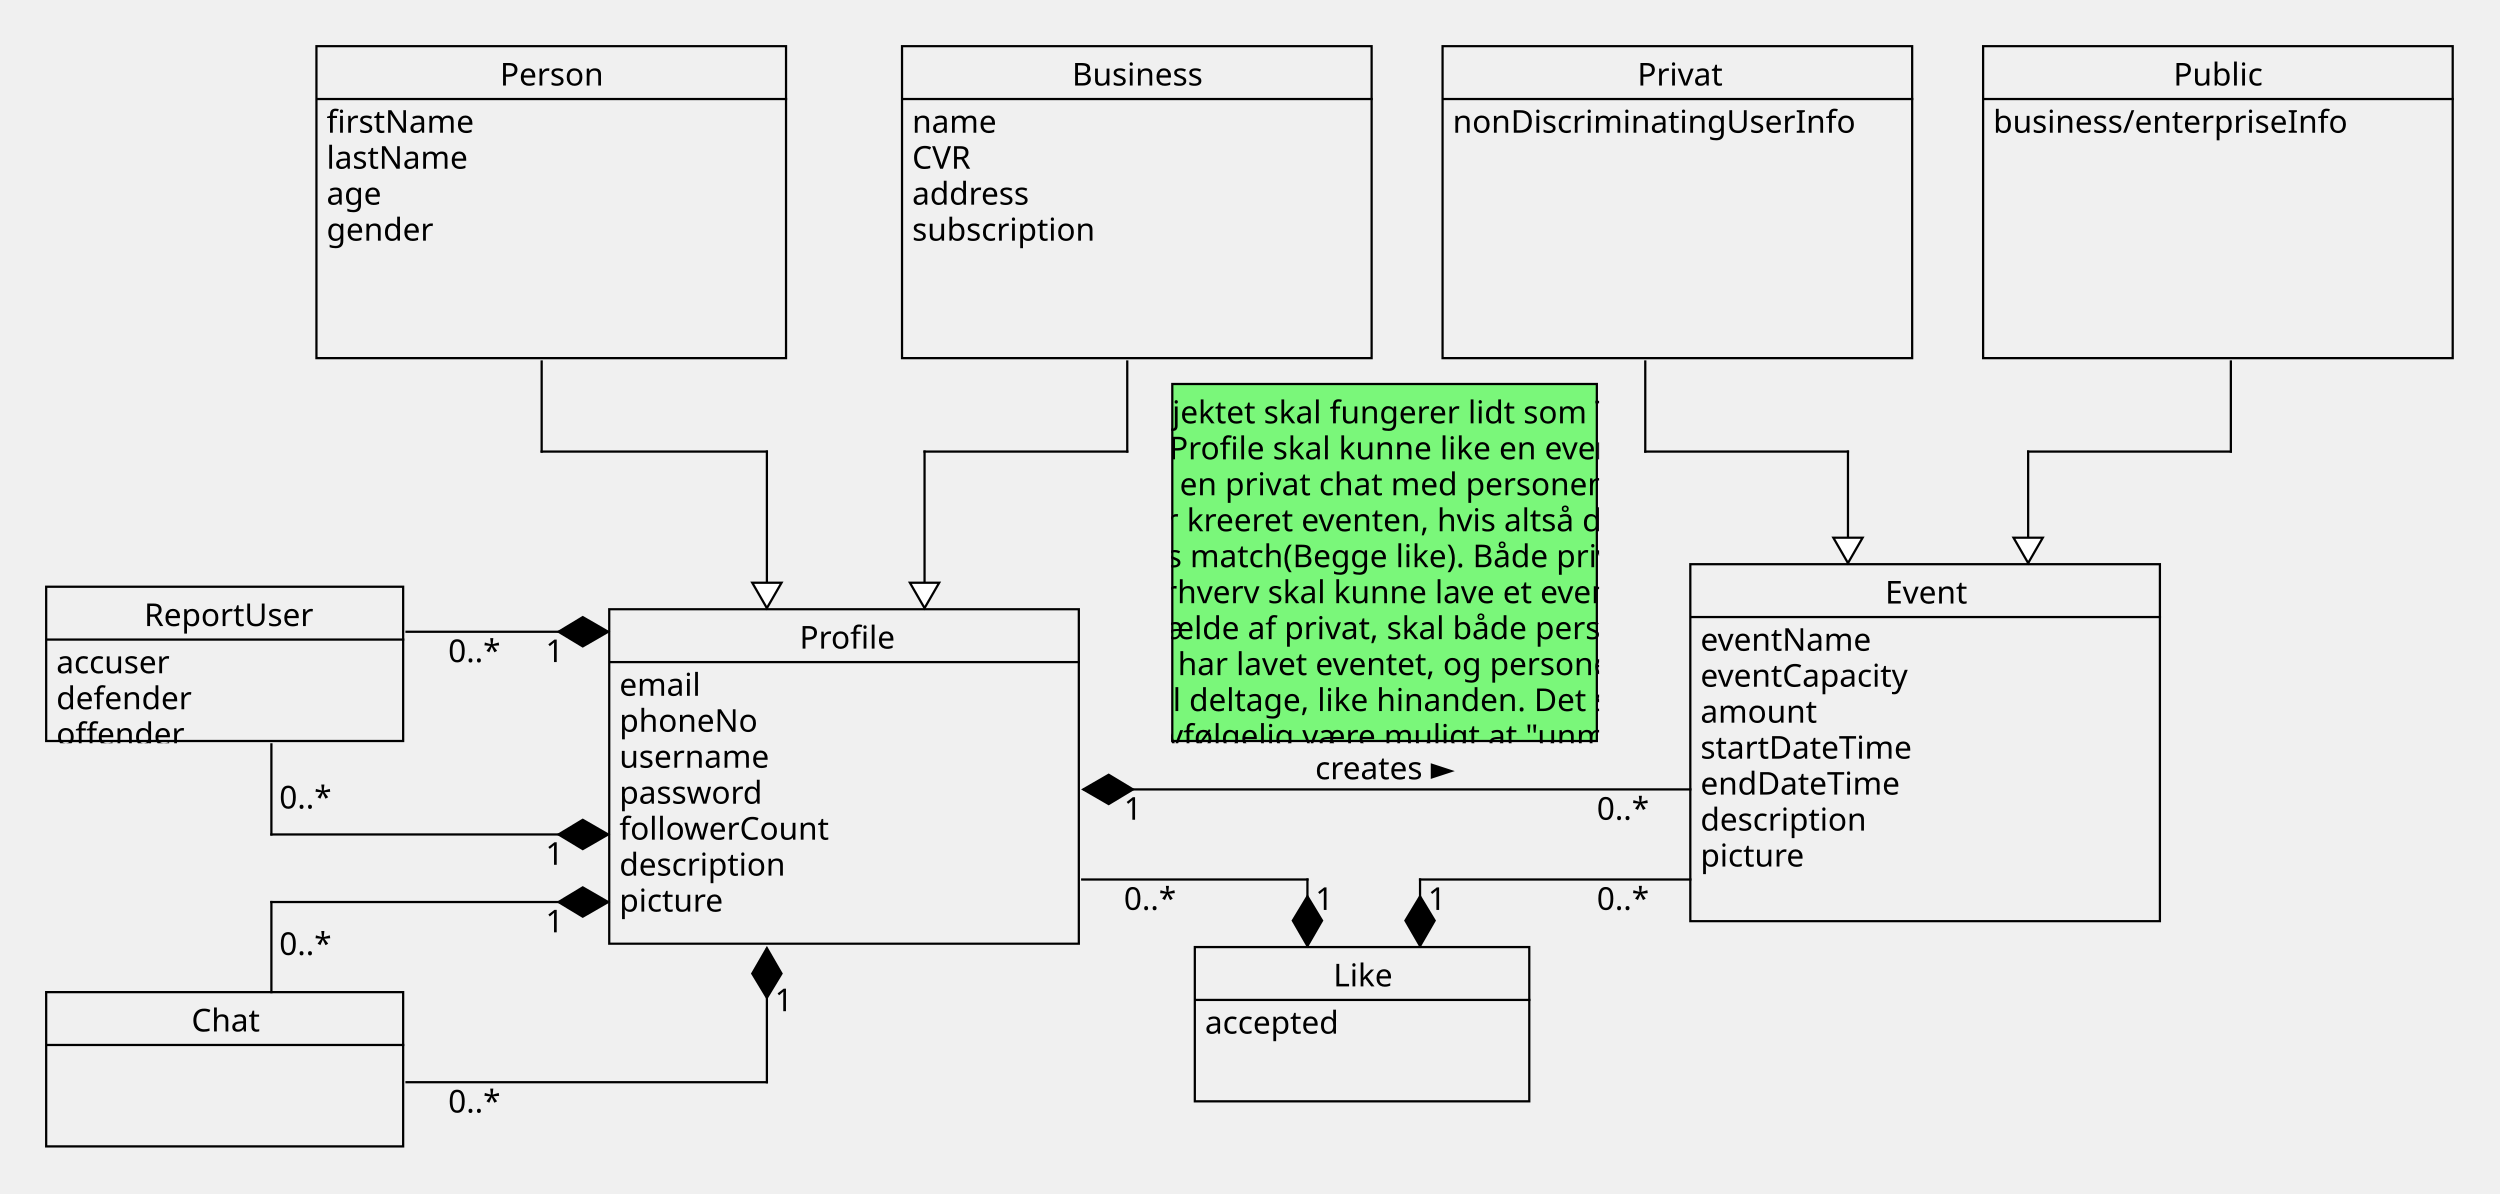
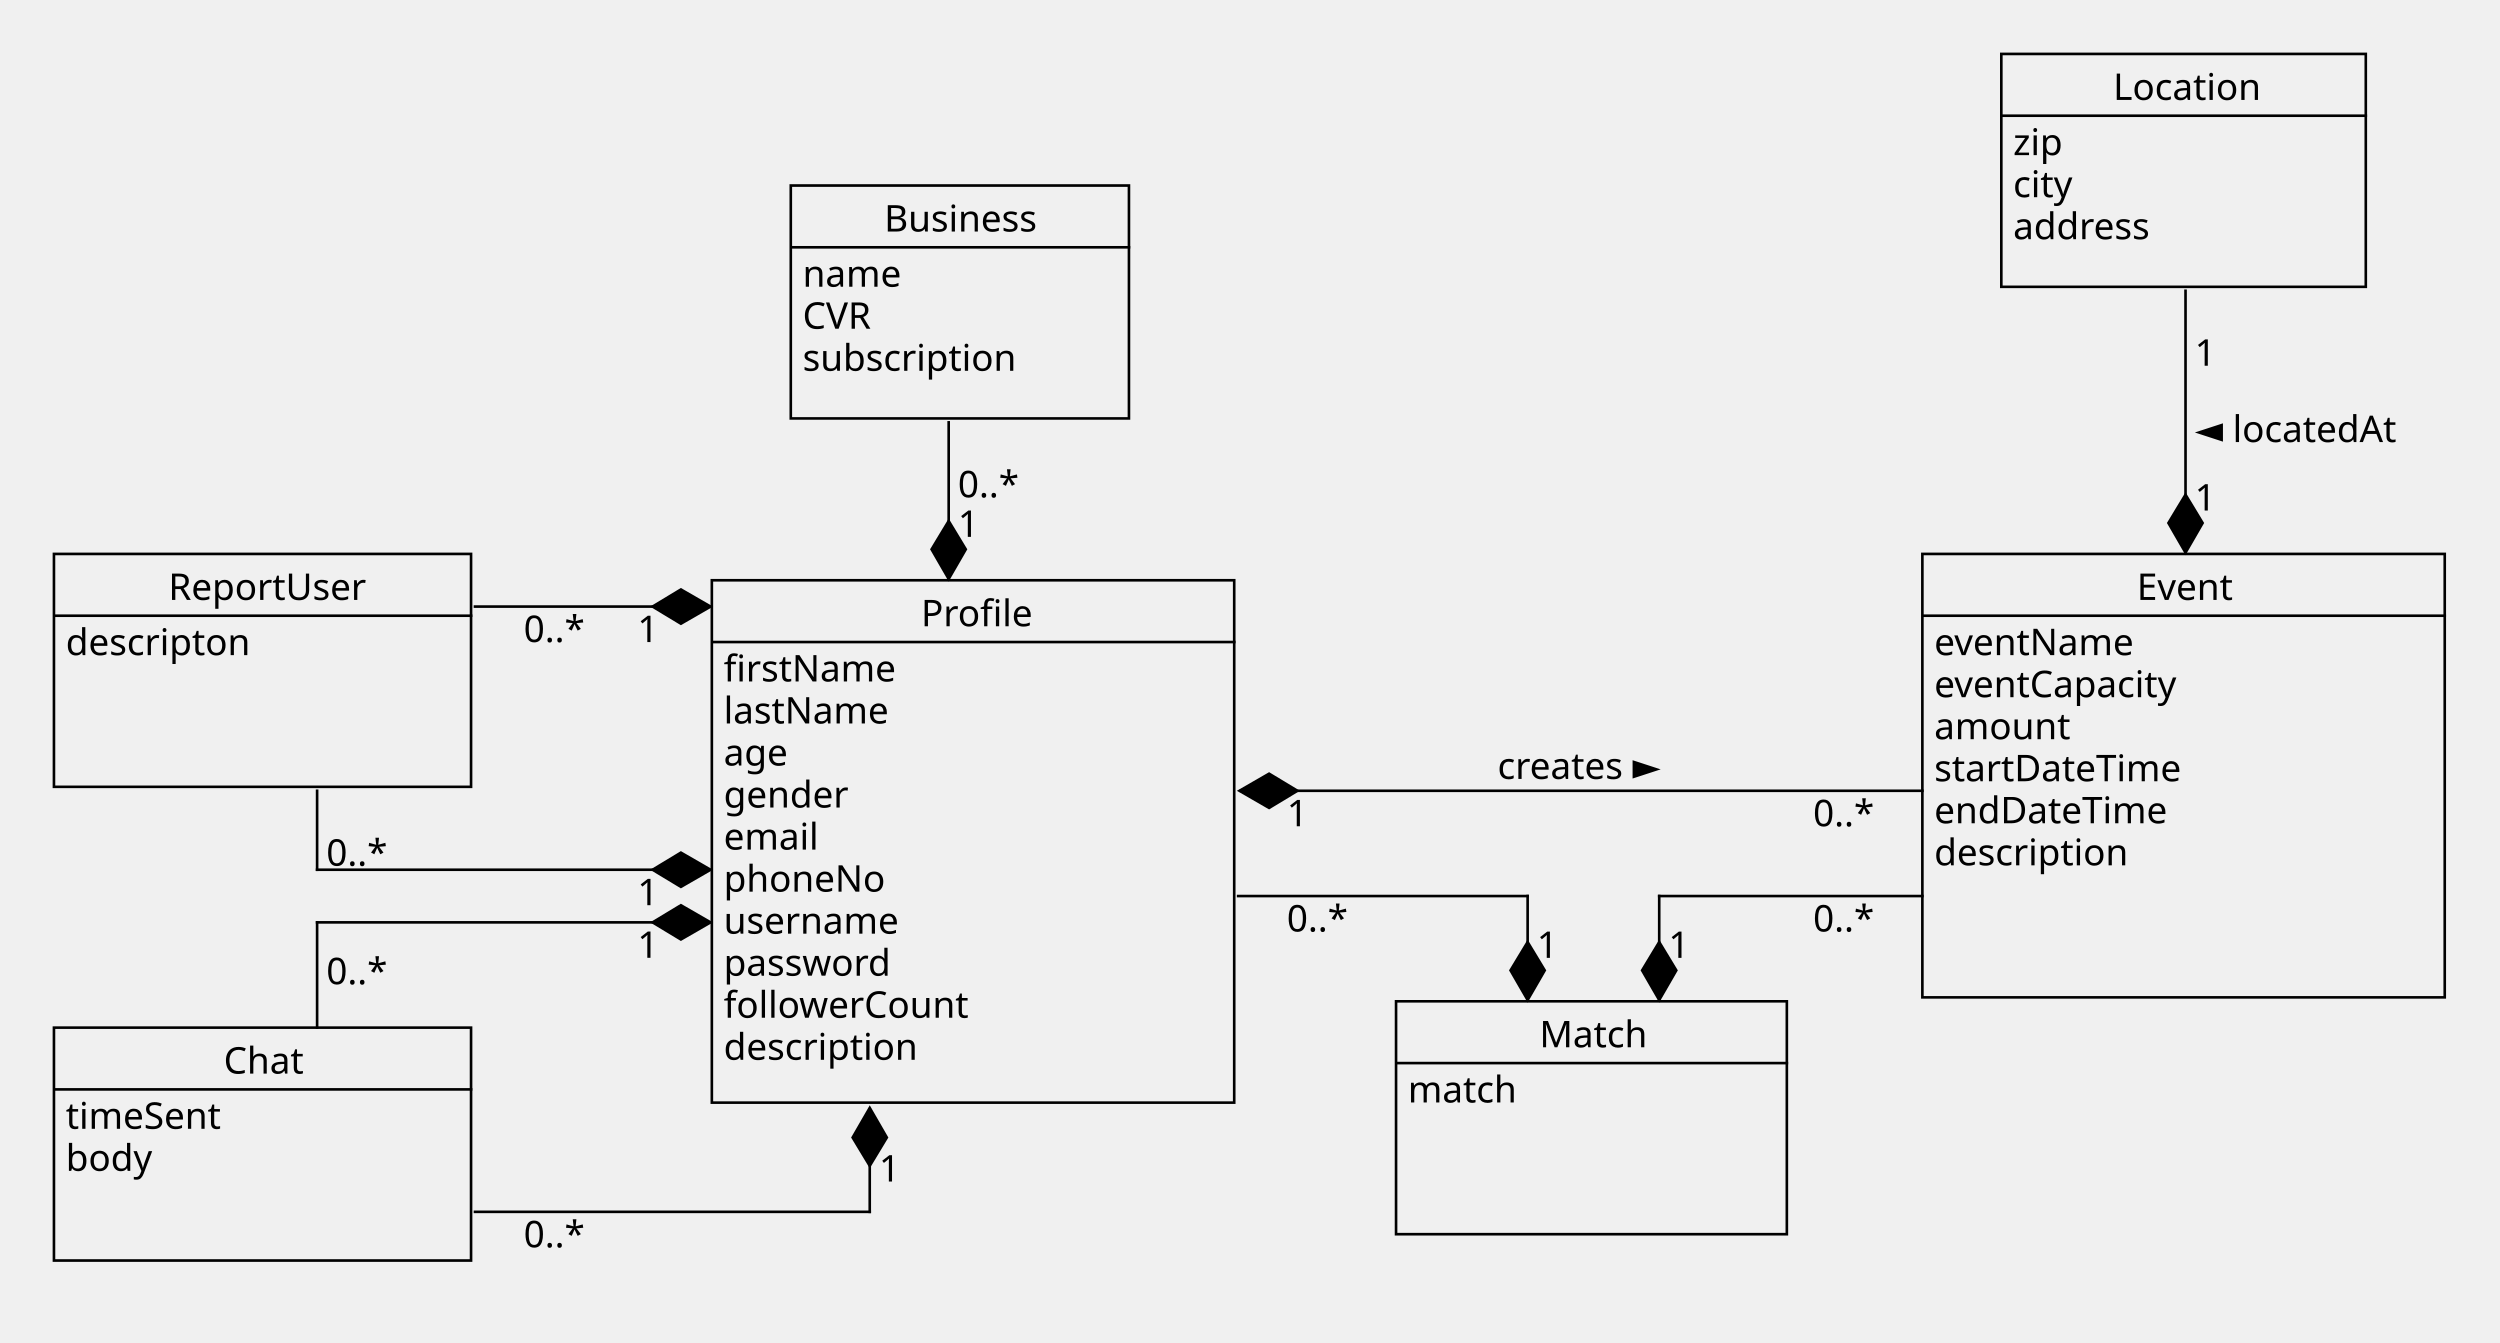
- <svg xmlns="http://www.w3.org/2000/svg" fill-opacity="1" color-rendering="auto" color-interpolation="auto" text-rendering="auto" stroke="black" stroke-linecap="square" width="1110" stroke-miterlimit="10" shape-rendering="auto" stroke-opacity="1" fill="black" stroke-dasharray="none" font-weight="normal" stroke-width="1" viewBox="260 240 1110 530" height="530" font-family="'Dialog'" font-style="normal" stroke-linejoin="miter" font-size="12px" stroke-dashoffset="0" image-rendering="auto">
+ <svg xmlns="http://www.w3.org/2000/svg" fill-opacity="1" color-rendering="auto" color-interpolation="auto" text-rendering="auto" stroke="black" stroke-linecap="square" width="950" stroke-miterlimit="10" shape-rendering="auto" stroke-opacity="1" fill="black" stroke-dasharray="none" font-weight="normal" stroke-width="1" viewBox="0 0 950 510" height="510" font-family="'Dialog'" font-style="normal" stroke-linejoin="miter" font-size="12px" stroke-dashoffset="0" image-rendering="auto">
  <defs id="genericDefs" />
  <g>
    <defs id="defs1">
      <clipPath clipPathUnits="userSpaceOnUse" id="clipPath1">
        <path d="M0 0 L2147483647 0 L2147483647 2147483647 L0 2147483647 L0 0 Z" />
      </clipPath>
      <clipPath clipPathUnits="userSpaceOnUse" id="clipPath2">
-         <path d="M0 0 L0 70 L160 70 L160 0 Z" />
+         <path d="M0 0 L0 90 L140 90 L140 0 Z" />
      </clipPath>
      <clipPath clipPathUnits="userSpaceOnUse" id="clipPath3">
-         <path d="M0 0 L0 70 L150 70 L150 0 Z" />
+         <path d="M0 0 L0 90 L160 90 L160 0 Z" />
      </clipPath>
      <clipPath clipPathUnits="userSpaceOnUse" id="clipPath4">
-         <path d="M0 0 L0 140 L210 140 L210 0 Z" />
+         <path d="M0 0 L0 90 L150 90 L150 0 Z" />
      </clipPath>
      <clipPath clipPathUnits="userSpaceOnUse" id="clipPath5">
-         <path d="M0 0 L0 150 L210 150 L210 0 Z" />
+         <path d="M0 0 L0 200 L200 200 L200 0 Z" />
      </clipPath>
      <clipPath clipPathUnits="userSpaceOnUse" id="clipPath6">
-         <path d="M0 0 L0 160 L210 160 L210 0 Z" />
+         <path d="M0 0 L0 170 L200 170 L200 0 Z" />
      </clipPath>
      <clipPath clipPathUnits="userSpaceOnUse" id="clipPath7">
+         <path d="M0 0 L0 90 L130 90 L130 0 Z" />
+       </clipPath>
+       <clipPath clipPathUnits="userSpaceOnUse" id="clipPath8">
+         <path d="M0 0 L0 90 L50 90 L50 0 Z" />
+       </clipPath>
+       <clipPath clipPathUnits="userSpaceOnUse" id="clipPath9">
+         <path d="M0 0 L0 130 L100 130 L100 0 Z" />
+       </clipPath>
+       <clipPath clipPathUnits="userSpaceOnUse" id="clipPath10">
        <path d="M0 0 L0 70 L180 70 L180 0 Z" />
      </clipPath>
-       <clipPath clipPathUnits="userSpaceOnUse" id="clipPath8">
-         <path d="M0 0 L0 100 L200 100 L200 0 Z" />
-       </clipPath>
-       <clipPath clipPathUnits="userSpaceOnUse" id="clipPath9">
-         <path d="M0 0 L0 80 L180 80 L180 0 Z" />
-       </clipPath>
-       <clipPath clipPathUnits="userSpaceOnUse" id="clipPath10">
-         <path d="M0 0 L0 70 L140 70 L140 0 Z" />
-       </clipPath>
      <clipPath clipPathUnits="userSpaceOnUse" id="clipPath11">
+         <path d="M0 0 L0 80 L190 80 L190 0 Z" />
+       </clipPath>
+       <clipPath clipPathUnits="userSpaceOnUse" id="clipPath12">
+         <path d="M0 0 L0 80 L130 80 L130 0 Z" />
+       </clipPath>
+       <clipPath clipPathUnits="userSpaceOnUse" id="clipPath13">
+         <path d="M0 0 L0 80 L150 80 L150 0 Z" />
+       </clipPath>
+       <clipPath clipPathUnits="userSpaceOnUse" id="clipPath14">
        <path d="M0 0 L0 50 L120 50 L120 0 Z" />
      </clipPath>
-       <clipPath clipPathUnits="userSpaceOnUse" id="clipPath12">
-         <path d="M0 0 L0 120 L120 120 L120 0 Z" />
-       </clipPath>
-       <clipPath clipPathUnits="userSpaceOnUse" id="clipPath13">
-         <path d="M0 0 L0 50 L300 50 L300 0 Z" />
-       </clipPath>
-       <clipPath clipPathUnits="userSpaceOnUse" id="clipPath14">
-         <path d="M0 0 L0 140 L130 140 L130 0 Z" />
-       </clipPath>
      <clipPath clipPathUnits="userSpaceOnUse" id="clipPath15">
-         <path d="M0 0 L0 140 L120 140 L120 0 Z" />
-       </clipPath>
-       <clipPath clipPathUnits="userSpaceOnUse" id="clipPath16">
-         <path d="M0 0 L0 160 L190 160 L190 0 Z" />
+         <path d="M0 0 L0 50 L290 50 L290 0 Z" />
      </clipPath>
    </defs>
-     <g fill="rgb(255,255,255)" fill-opacity="0" transform="translate(280,500)" stroke-opacity="0" stroke="rgb(255,255,255)">
-       <rect x="0.5" width="158.5" height="68.5" y="0.5" clip-path="url(#clipPath2)" stroke="none" />
-     </g>
-     <g transform="translate(280,500)">
-       <rect fill="none" x="0.5" width="158.5" height="68.5" y="0.5" clip-path="url(#clipPath2)" />
-       <text x="44" font-size="14px" y="17.969" clip-path="url(#clipPath2)" font-family="sans-serif" stroke="none" xml:space="preserve">ReportUser</text>
-       <path fill="none" d="M1 23.969 L159 23.969" clip-path="url(#clipPath2)" />
-       <text x="5" font-size="14px" y="38.938" clip-path="url(#clipPath2)" font-family="sans-serif" stroke="none" xml:space="preserve">accuser</text>
-       <text x="5" font-size="14px" y="54.906" clip-path="url(#clipPath2)" font-family="sans-serif" stroke="none" xml:space="preserve">defender</text>
-       <text x="5" font-size="14px" y="70.875" clip-path="url(#clipPath2)" font-family="sans-serif" stroke="none" xml:space="preserve">offender</text>
-     </g>
-     <g fill="rgb(255,255,255)" fill-opacity="0" transform="translate(790,660)" stroke-opacity="0" stroke="rgb(255,255,255)">
-       <rect x="0.5" width="148.5" height="68.5" y="0.5" clip-path="url(#clipPath3)" stroke="none" />
-     </g>
-     <g transform="translate(790,660)">
-       <rect fill="none" x="0.5" width="148.5" height="68.5" y="0.5" clip-path="url(#clipPath3)" />
-       <text x="62" font-size="14px" y="17.969" clip-path="url(#clipPath3)" font-family="sans-serif" stroke="none" xml:space="preserve">Like</text>
-       <path fill="none" d="M1 23.969 L149 23.969" clip-path="url(#clipPath3)" />
-       <text x="5" font-size="14px" y="38.938" clip-path="url(#clipPath3)" font-family="sans-serif" stroke="none" xml:space="preserve">accepted</text>
-     </g>
-     <g fill="rgb(255,255,255)" fill-opacity="0" transform="translate(280,680)" stroke-opacity="0" stroke="rgb(255,255,255)">
-       <rect x="0.5" width="158.5" height="68.5" y="0.5" clip-path="url(#clipPath2)" stroke="none" />
-     </g>
-     <g transform="translate(280,680)">
-       <rect fill="none" x="0.5" width="158.5" height="68.5" y="0.5" clip-path="url(#clipPath2)" />
-       <text x="65" font-size="14px" y="17.969" clip-path="url(#clipPath2)" font-family="sans-serif" stroke="none" xml:space="preserve">Chat</text>
-       <path fill="none" d="M1 23.969 L159 23.969" clip-path="url(#clipPath2)" />
-     </g>
-     <g fill="rgb(255,255,255)" fill-opacity="0" transform="translate(1140,260)" stroke-opacity="0" stroke="rgb(255,255,255)">
-       <rect x="0.5" width="208.5" height="138.5" y="0.5" clip-path="url(#clipPath4)" stroke="none" />
-     </g>
-     <g transform="translate(1140,260)">
-       <rect fill="none" x="0.5" width="208.5" height="138.5" y="0.5" clip-path="url(#clipPath4)" />
-       <text x="85" font-size="14px" y="17.969" clip-path="url(#clipPath4)" font-family="sans-serif" stroke="none" xml:space="preserve">Public</text>
-       <path fill="none" d="M1 23.969 L209 23.969" clip-path="url(#clipPath4)" />
-       <text x="5" font-size="14px" y="38.938" clip-path="url(#clipPath4)" font-family="sans-serif" stroke="none" xml:space="preserve">business/enterpriseInfo</text>
-     </g>
-     <g fill="rgb(255,255,255)" fill-opacity="0" transform="translate(900,260)" stroke-opacity="0" stroke="rgb(255,255,255)">
-       <rect x="0.5" width="208.5" height="138.5" y="0.5" clip-path="url(#clipPath4)" stroke="none" />
-     </g>
-     <g transform="translate(900,260)">
-       <rect fill="none" x="0.5" width="208.5" height="138.5" y="0.5" clip-path="url(#clipPath4)" />
-       <text x="87" font-size="14px" y="17.969" clip-path="url(#clipPath4)" font-family="sans-serif" stroke="none" xml:space="preserve">Privat</text>
-       <path fill="none" d="M1 23.969 L209 23.969" clip-path="url(#clipPath4)" />
-       <text x="5" font-size="14px" y="38.938" clip-path="url(#clipPath4)" font-family="sans-serif" stroke="none" xml:space="preserve">nonDiscriminatingUserInfo</text>
-     </g>
-     <g fill="rgb(255,255,255)" fill-opacity="0" transform="translate(530,510)" stroke-opacity="0" stroke="rgb(255,255,255)">
-       <rect x="0.5" width="208.5" height="148.5" y="0.5" clip-path="url(#clipPath5)" stroke="none" />
-     </g>
-     <g transform="translate(530,510)">
-       <rect fill="none" x="0.5" width="208.5" height="148.5" y="0.5" clip-path="url(#clipPath5)" />
-       <text x="85" font-size="14px" y="17.969" clip-path="url(#clipPath5)" font-family="sans-serif" stroke="none" xml:space="preserve">Profile</text>
-       <path fill="none" d="M1 23.969 L209 23.969" clip-path="url(#clipPath5)" />
-       <text x="5" font-size="14px" y="38.938" clip-path="url(#clipPath5)" font-family="sans-serif" stroke="none" xml:space="preserve">email</text>
-       <text x="5" font-size="14px" y="54.906" clip-path="url(#clipPath5)" font-family="sans-serif" stroke="none" xml:space="preserve">phoneNo</text>
-       <text x="5" font-size="14px" y="70.875" clip-path="url(#clipPath5)" font-family="sans-serif" stroke="none" xml:space="preserve">username</text>
-       <text x="5" font-size="14px" y="86.844" clip-path="url(#clipPath5)" font-family="sans-serif" stroke="none" xml:space="preserve">password</text>
-       <text x="5" font-size="14px" y="102.812" clip-path="url(#clipPath5)" font-family="sans-serif" stroke="none" xml:space="preserve">followerCount</text>
-       <text x="5" font-size="14px" y="118.781" clip-path="url(#clipPath5)" font-family="sans-serif" stroke="none" xml:space="preserve">description</text>
-       <text x="5" font-size="14px" y="134.75" clip-path="url(#clipPath5)" font-family="sans-serif" stroke="none" xml:space="preserve">picture</text>
-     </g>
-     <g fill="rgb(255,255,255)" fill-opacity="0" transform="translate(1010,490)" stroke-opacity="0" stroke="rgb(255,255,255)">
-       <rect x="0.5" width="208.5" height="158.5" y="0.5" clip-path="url(#clipPath6)" stroke="none" />
-     </g>
-     <g transform="translate(1010,490)">
-       <rect fill="none" x="0.5" width="208.5" height="158.5" y="0.5" clip-path="url(#clipPath6)" />
-       <text x="87" font-size="14px" y="17.969" clip-path="url(#clipPath6)" font-family="sans-serif" stroke="none" xml:space="preserve">Event</text>
-       <path fill="none" d="M1 23.969 L209 23.969" clip-path="url(#clipPath6)" />
-       <text x="5" font-size="14px" y="38.938" clip-path="url(#clipPath6)" font-family="sans-serif" stroke="none" xml:space="preserve">eventName</text>
-       <text x="5" font-size="14px" y="54.906" clip-path="url(#clipPath6)" font-family="sans-serif" stroke="none" xml:space="preserve">eventCapacity</text>
-       <text x="5" font-size="14px" y="70.875" clip-path="url(#clipPath6)" font-family="sans-serif" stroke="none" xml:space="preserve">amount</text>
-       <text x="5" font-size="14px" y="86.844" clip-path="url(#clipPath6)" font-family="sans-serif" stroke="none" xml:space="preserve">startDateTime</text>
-       <text x="5" font-size="14px" y="102.812" clip-path="url(#clipPath6)" font-family="sans-serif" stroke="none" xml:space="preserve">endDateTime</text>
-       <text x="5" font-size="14px" y="118.781" clip-path="url(#clipPath6)" font-family="sans-serif" stroke="none" xml:space="preserve">description</text>
-       <text x="5" font-size="14px" y="134.75" clip-path="url(#clipPath6)" font-family="sans-serif" stroke="none" xml:space="preserve">picture</text>
-     </g>
-     <g fill="rgb(255,255,255)" fill-opacity="0" transform="translate(660,260)" stroke-opacity="0" stroke="rgb(255,255,255)">
-       <rect x="0.5" width="208.5" height="138.5" y="0.5" clip-path="url(#clipPath4)" stroke="none" />
-     </g>
-     <g transform="translate(660,260)">
-       <rect fill="none" x="0.5" width="208.5" height="138.5" y="0.5" clip-path="url(#clipPath4)" />
-       <text x="76" font-size="14px" y="17.969" clip-path="url(#clipPath4)" font-family="sans-serif" stroke="none" xml:space="preserve">Business</text>
-       <path fill="none" d="M1 23.969 L209 23.969" clip-path="url(#clipPath4)" />
-       <text x="5" font-size="14px" y="38.938" clip-path="url(#clipPath4)" font-family="sans-serif" stroke="none" xml:space="preserve">name</text>
-       <text x="5" font-size="14px" y="54.906" clip-path="url(#clipPath4)" font-family="sans-serif" stroke="none" xml:space="preserve">CVR</text>
-       <text x="5" font-size="14px" y="70.875" clip-path="url(#clipPath4)" font-family="sans-serif" stroke="none" xml:space="preserve">address</text>
-       <text x="5" font-size="14px" y="86.844" clip-path="url(#clipPath4)" font-family="sans-serif" stroke="none" xml:space="preserve">subscription</text>
-     </g>
-     <g fill="rgb(255,255,255)" fill-opacity="0" transform="translate(400,260)" stroke-opacity="0" stroke="rgb(255,255,255)">
-       <rect x="0.5" width="208.5" height="138.5" y="0.5" clip-path="url(#clipPath4)" stroke="none" />
-     </g>
-     <g transform="translate(400,260)">
-       <rect fill="none" x="0.5" width="208.5" height="138.5" y="0.5" clip-path="url(#clipPath4)" />
-       <text x="82" font-size="14px" y="17.969" clip-path="url(#clipPath4)" font-family="sans-serif" stroke="none" xml:space="preserve">Person</text>
-       <path fill="none" d="M1 23.969 L209 23.969" clip-path="url(#clipPath4)" />
-       <text x="5" font-size="14px" y="38.938" clip-path="url(#clipPath4)" font-family="sans-serif" stroke="none" xml:space="preserve">firstName</text>
-       <text x="5" font-size="14px" y="54.906" clip-path="url(#clipPath4)" font-family="sans-serif" stroke="none" xml:space="preserve">lastName</text>
-       <text x="5" font-size="14px" y="70.875" clip-path="url(#clipPath4)" font-family="sans-serif" stroke="none" xml:space="preserve">age</text>
-       <text x="5" font-size="14px" y="86.844" clip-path="url(#clipPath4)" font-family="sans-serif" stroke="none" xml:space="preserve">gender</text>
-     </g>
-     <g transform="translate(370,630)">
-       <path fill="none" d="M10.5 50.5 L10.5 10.5" clip-path="url(#clipPath7)" />
-       <path fill="none" d="M10.5 10.5 L159.5 10.5" clip-path="url(#clipPath7)" />
-       <path d="M148.742 17 L160 10.5 L148.742 4 L137.983 10.5 Z" clip-path="url(#clipPath7)" stroke="none" />
-       <path fill="none" d="M148.742 17 L160 10.5 L148.742 4 L137.983 10.5 Z" clip-path="url(#clipPath7)" />
-       <text x="14" font-size="14px" y="34" clip-path="url(#clipPath7)" font-family="sans-serif" stroke="none" xml:space="preserve">0..*</text>
-       <text x="132.214" font-size="14px" y="23.969" clip-path="url(#clipPath7)" font-family="sans-serif" stroke="none" xml:space="preserve">1</text>
-     </g>
-     <g transform="translate(430,650)">
-       <path fill="none" d="M10.5 70.5 L170.5 70.5" clip-path="url(#clipPath8)" />
-       <path fill="none" d="M170.5 70.5 L170.5 11.5" clip-path="url(#clipPath8)" />
-       <path d="M177 22.258 L170.5 11 L164 22.258 L170.5 33.017 Z" clip-path="url(#clipPath8)" stroke="none" />
-       <path fill="none" d="M177 22.258 L170.5 11 L164 22.258 L170.5 33.017 Z" clip-path="url(#clipPath8)" />
-       <text x="29" font-size="14px" y="83.969" clip-path="url(#clipPath8)" font-family="sans-serif" stroke="none" xml:space="preserve">0..*</text>
-       <text x="174" font-size="14px" y="38.969" clip-path="url(#clipPath8)" font-family="sans-serif" stroke="none" xml:space="preserve">1</text>
-     </g>
-     <g transform="translate(370,560)">
-       <path fill="none" d="M10.5 10.5 L10.5 50.5" clip-path="url(#clipPath9)" />
-       <path fill="none" d="M10.5 50.5 L159.5 50.5" clip-path="url(#clipPath9)" />
-       <path d="M148.742 57 L160 50.5 L148.742 44 L137.983 50.5 Z" clip-path="url(#clipPath9)" stroke="none" />
-       <path fill="none" d="M148.742 57 L160 50.5 L148.742 44 L137.983 50.5 Z" clip-path="url(#clipPath9)" />
-       <text x="14" font-size="14px" y="38.969" clip-path="url(#clipPath9)" font-family="sans-serif" stroke="none" xml:space="preserve">0..*</text>
-       <text x="132.214" font-size="14px" y="63.969" clip-path="url(#clipPath9)" font-family="sans-serif" stroke="none" xml:space="preserve">1</text>
-     </g>
-     <g transform="translate(880,610)">
-       <path fill="none" d="M130.5 20.5 L10.5 20.5" clip-path="url(#clipPath3)" />
-       <path fill="none" d="M10.5 20.5 L10.5 49.5" clip-path="url(#clipPath3)" />
-       <path d="M4 38.742 L10.5 50 L17 38.742 L10.5 27.983 Z" clip-path="url(#clipPath3)" stroke="none" />
-       <path fill="none" d="M4 38.742 L10.5 50 L17 38.742 L10.5 27.983 Z" clip-path="url(#clipPath3)" />
-       <text x="88.986" font-size="14px" y="33.969" clip-path="url(#clipPath3)" font-family="sans-serif" stroke="none" xml:space="preserve">0..*</text>
-       <text x="14" font-size="14px" y="34" clip-path="url(#clipPath3)" font-family="sans-serif" stroke="none" xml:space="preserve">1</text>
-     </g>
-     <g transform="translate(730,610)">
-       <path fill="none" d="M10.5 20.5 L110.5 20.5" clip-path="url(#clipPath10)" />
-       <path fill="none" d="M110.5 20.5 L110.5 49.5" clip-path="url(#clipPath10)" />
-       <path d="M104 38.742 L110.5 50 L117 38.742 L110.5 27.983 Z" clip-path="url(#clipPath10)" stroke="none" />
-       <path fill="none" d="M104 38.742 L110.5 50 L117 38.742 L110.5 27.983 Z" clip-path="url(#clipPath10)" />
-       <text x="29" font-size="14px" y="33.969" clip-path="url(#clipPath10)" font-family="sans-serif" stroke="none" xml:space="preserve">0..*</text>
-       <text x="114" font-size="14px" y="34" clip-path="url(#clipPath10)" font-family="sans-serif" stroke="none" xml:space="preserve">1</text>
-     </g>
-     <g transform="translate(430,500)">
-       <path fill="none" d="M10.5 20.5 L99.5 20.5" clip-path="url(#clipPath11)" />
-       <path d="M88.742 27 L100 20.5 L88.742 14 L77.983 20.5 Z" clip-path="url(#clipPath11)" stroke="none" />
-       <path fill="none" d="M88.742 27 L100 20.5 L88.742 14 L77.983 20.5 Z" clip-path="url(#clipPath11)" />
-       <text x="29" font-size="14px" y="33.969" clip-path="url(#clipPath11)" font-family="sans-serif" stroke="none" xml:space="preserve">0..*</text>
-       <text x="72.214" font-size="14px" y="33.969" clip-path="url(#clipPath11)" font-family="sans-serif" stroke="none" xml:space="preserve">1</text>
-     </g>
-     <g transform="translate(1150,390)">
-       <path fill="none" d="M10.5 99.5 L10.5 50.5" clip-path="url(#clipPath12)" />
-       <path fill="none" d="M10.5 50.5 L100.5 50.5" clip-path="url(#clipPath12)" />
-       <path fill="none" d="M100.5 50.5 L100.5 10.5" clip-path="url(#clipPath12)" />
-       <path fill="white" d="M17 88.742 L10.5 100 L4 88.742 Z" clip-path="url(#clipPath12)" stroke="none" />
-       <path fill="none" d="M17 88.742 L10.5 100 L4 88.742 Z" clip-path="url(#clipPath12)" />
-     </g>
-     <g transform="translate(980,390)">
-       <path fill="none" d="M100.5 99.5 L100.5 50.5" clip-path="url(#clipPath12)" />
-       <path fill="none" d="M100.5 50.5 L10.5 50.5" clip-path="url(#clipPath12)" />
-       <path fill="none" d="M10.5 50.5 L10.5 10.5" clip-path="url(#clipPath12)" />
-       <path fill="white" d="M107 88.742 L100.5 100 L94 88.742 Z" clip-path="url(#clipPath12)" stroke="none" />
-       <path fill="none" d="M107 88.742 L100.5 100 L94 88.742 Z" clip-path="url(#clipPath12)" />
-     </g>
-     <g transform="translate(730,570)">
-       <path fill="none" d="M280.5 20.5 L11.5 20.5" clip-path="url(#clipPath13)" />
-       <path d="M22.258 14 L11 20.5 L22.258 27 L33.017 20.5 Z" clip-path="url(#clipPath13)" stroke="none" />
-       <path fill="none" d="M22.258 14 L11 20.5 L22.258 27 L33.017 20.5 Z" clip-path="url(#clipPath13)" />
-       <text x="113.941" font-size="14px" y="16" clip-path="url(#clipPath13)" font-family="sans-serif" stroke="none" xml:space="preserve">creates ►</text>
-       <text x="238.986" font-size="14px" y="33.969" clip-path="url(#clipPath13)" font-family="sans-serif" stroke="none" xml:space="preserve">0..*</text>
-       <text x="29" font-size="14px" y="33.969" clip-path="url(#clipPath13)" font-family="sans-serif" stroke="none" xml:space="preserve">1</text>
-     </g>
-     <g transform="translate(490,390)">
-       <path fill="none" d="M110.5 119.5 L110.5 50.5" clip-path="url(#clipPath14)" />
-       <path fill="none" d="M110.5 50.5 L10.5 50.5" clip-path="url(#clipPath14)" />
-       <path fill="none" d="M10.5 50.5 L10.5 10.5" clip-path="url(#clipPath14)" />
-       <path fill="white" d="M117 108.742 L110.5 120 L104 108.742 Z" clip-path="url(#clipPath14)" stroke="none" />
-       <path fill="none" d="M117 108.742 L110.5 120 L104 108.742 Z" clip-path="url(#clipPath14)" />
-     </g>
-     <g transform="translate(660,390)">
-       <path fill="none" d="M10.5 119.5 L10.5 50.5" clip-path="url(#clipPath15)" />
-       <path fill="none" d="M10.5 50.5 L100.5 50.5" clip-path="url(#clipPath15)" />
-       <path fill="none" d="M100.5 50.5 L100.5 10.5" clip-path="url(#clipPath15)" />
-       <path fill="white" d="M17 108.742 L10.5 120 L4 108.742 Z" clip-path="url(#clipPath15)" stroke="none" />
-       <path fill="none" d="M17 108.742 L10.5 120 L4 108.742 Z" clip-path="url(#clipPath15)" />
-     </g>
-     <g fill="rgb(0,255,0)" fill-opacity="0.49" transform="translate(780,410)" stroke-opacity="0.49" stroke="rgb(0,255,0)">
-       <rect x="0.5" width="188.5" height="158.5" y="0.5" clip-path="url(#clipPath16)" stroke="none" />
-     </g>
-     <g transform="translate(780,410)">
-       <rect fill="none" x="0.5" width="188.5" height="158.5" y="0.5" clip-path="url(#clipPath16)" />
-       <text x="-22" font-size="14px" y="17.969" clip-path="url(#clipPath16)" font-family="sans-serif" stroke="none" xml:space="preserve">Projektet skal fungerer lidt som Tinder</text>
-       <text x="-21" font-size="14px" y="33.938" clip-path="url(#clipPath16)" font-family="sans-serif" stroke="none" xml:space="preserve">En Profile skal kunne like en event og</text>
-       <text x="-15" font-size="14px" y="49.906" clip-path="url(#clipPath16)" font-family="sans-serif" stroke="none" xml:space="preserve">Få en privat chat med personen der</text>
-       <text x="-19" font-size="14px" y="65.875" clip-path="url(#clipPath16)" font-family="sans-serif" stroke="none" xml:space="preserve">har kreeret eventen, hvis altså der er</text>
-       <text x="-34" font-size="14px" y="81.844" clip-path="url(#clipPath16)" font-family="sans-serif" stroke="none" xml:space="preserve">fælles match(Begge like). Både private og</text>
-       <text x="-11" font-size="14px" y="97.812" clip-path="url(#clipPath16)" font-family="sans-serif" stroke="none" xml:space="preserve">erhverv skal kunne lave et event. I </text>
-       <text x="-19" font-size="14px" y="113.781" clip-path="url(#clipPath16)" font-family="sans-serif" stroke="none" xml:space="preserve">tilfælde af privat, skal både personen</text>
-       <text x="-23" font-size="14px" y="129.75" clip-path="url(#clipPath16)" font-family="sans-serif" stroke="none" xml:space="preserve">der har lavet eventet, og personen der</text>
-       <text x="-10" font-size="14px" y="145.719" clip-path="url(#clipPath16)" font-family="sans-serif" stroke="none" xml:space="preserve">vil deltage, like hinanden. Det skal</text>
-       <text x="-20" font-size="14px" y="161.688" clip-path="url(#clipPath16)" font-family="sans-serif" stroke="none" xml:space="preserve">selvfølgelig være muligt at "unmatch"</text>
-       <text x="-33" font-size="14px" y="177.656" clip-path="url(#clipPath16)" font-family="sans-serif" stroke="none" xml:space="preserve">og rapporterer folk af sikkerhedsmæssige</text>
-       <text x="71" font-size="14px" y="193.625" clip-path="url(#clipPath16)" font-family="sans-serif" stroke="none" xml:space="preserve">årsager</text>
+     <g fill="rgb(255,255,255)" fill-opacity="0" transform="translate(760,20)" stroke-opacity="0" stroke="rgb(255,255,255)">
+       <rect x="0.5" width="138.5" height="88.5" y="0.5" clip-path="url(#clipPath2)" stroke="none" />
+     </g>
+     <g transform="translate(760,20)">
+       <rect fill="none" x="0.5" width="138.5" height="88.5" y="0.5" clip-path="url(#clipPath2)" />
+       <text x="43" font-size="14px" y="17.975" clip-path="url(#clipPath2)" font-family="sans-serif" stroke="none" xml:space="preserve">Location</text>
+       <path fill="none" d="M1 23.975 L139 23.975" clip-path="url(#clipPath2)" />
+       <text x="5" font-size="14px" y="38.95" clip-path="url(#clipPath2)" font-family="sans-serif" stroke="none" xml:space="preserve">zip</text>
+       <text x="5" font-size="14px" y="54.925" clip-path="url(#clipPath2)" font-family="sans-serif" stroke="none" xml:space="preserve">city</text>
+       <text x="5" font-size="14px" y="70.9" clip-path="url(#clipPath2)" font-family="sans-serif" stroke="none" xml:space="preserve">address</text>
+     </g>
+     <g fill="rgb(255,255,255)" fill-opacity="0" transform="translate(20,210)" stroke-opacity="0" stroke="rgb(255,255,255)">
+       <rect x="0.5" width="158.5" height="88.5" y="0.5" clip-path="url(#clipPath3)" stroke="none" />
+     </g>
+     <g transform="translate(20,210)">
+       <rect fill="none" x="0.5" width="158.5" height="88.5" y="0.5" clip-path="url(#clipPath3)" />
+       <text x="44" font-size="14px" y="17.975" clip-path="url(#clipPath3)" font-family="sans-serif" stroke="none" xml:space="preserve">ReportUser</text>
+       <path fill="none" d="M1 23.975 L159 23.975" clip-path="url(#clipPath3)" />
+       <text x="5" font-size="14px" y="38.95" clip-path="url(#clipPath3)" font-family="sans-serif" stroke="none" xml:space="preserve">descripton</text>
+     </g>
+     <g fill="rgb(255,255,255)" fill-opacity="0" transform="translate(530,380)" stroke-opacity="0" stroke="rgb(255,255,255)">
+       <rect x="0.5" width="148.5" height="88.5" y="0.5" clip-path="url(#clipPath4)" stroke="none" />
+     </g>
+     <g transform="translate(530,380)">
+       <rect fill="none" x="0.5" width="148.5" height="88.5" y="0.5" clip-path="url(#clipPath4)" />
+       <text x="55" font-size="14px" y="17.975" clip-path="url(#clipPath4)" font-family="sans-serif" stroke="none" xml:space="preserve">Match</text>
+       <path fill="none" d="M1 23.975 L149 23.975" clip-path="url(#clipPath4)" />
+       <text x="5" font-size="14px" y="38.95" clip-path="url(#clipPath4)" font-family="sans-serif" stroke="none" xml:space="preserve">match</text>
+     </g>
+     <g fill="rgb(255,255,255)" fill-opacity="0" transform="translate(20,390)" stroke-opacity="0" stroke="rgb(255,255,255)">
+       <rect x="0.5" width="158.5" height="88.5" y="0.5" clip-path="url(#clipPath3)" stroke="none" />
+     </g>
+     <g transform="translate(20,390)">
+       <rect fill="none" x="0.5" width="158.5" height="88.5" y="0.5" clip-path="url(#clipPath3)" />
+       <text x="65" font-size="14px" y="17.975" clip-path="url(#clipPath3)" font-family="sans-serif" stroke="none" xml:space="preserve">Chat</text>
+       <path fill="none" d="M1 23.975 L159 23.975" clip-path="url(#clipPath3)" />
+       <text x="5" font-size="14px" y="38.95" clip-path="url(#clipPath3)" font-family="sans-serif" stroke="none" xml:space="preserve">timeSent</text>
+       <text x="5" font-size="14px" y="54.925" clip-path="url(#clipPath3)" font-family="sans-serif" stroke="none" xml:space="preserve">body</text>
+     </g>
+     <g fill="rgb(255,255,255)" fill-opacity="0" transform="translate(270,220)" stroke-opacity="0" stroke="rgb(255,255,255)">
+       <rect x="0.5" width="198.5" height="198.5" y="0.5" clip-path="url(#clipPath5)" stroke="none" />
+     </g>
+     <g transform="translate(270,220)">
+       <rect fill="none" x="0.5" width="198.5" height="198.5" y="0.5" clip-path="url(#clipPath5)" />
+       <text x="80" font-size="14px" y="17.975" clip-path="url(#clipPath5)" font-family="sans-serif" stroke="none" xml:space="preserve">Profile</text>
+       <path fill="none" d="M1 23.975 L199 23.975" clip-path="url(#clipPath5)" />
+       <text x="5" font-size="14px" y="38.95" clip-path="url(#clipPath5)" font-family="sans-serif" stroke="none" xml:space="preserve">firstName</text>
+       <text x="5" font-size="14px" y="54.925" clip-path="url(#clipPath5)" font-family="sans-serif" stroke="none" xml:space="preserve">lastName</text>
+       <text x="5" font-size="14px" y="70.9" clip-path="url(#clipPath5)" font-family="sans-serif" stroke="none" xml:space="preserve">age</text>
+       <text x="5" font-size="14px" y="86.875" clip-path="url(#clipPath5)" font-family="sans-serif" stroke="none" xml:space="preserve">gender</text>
+       <text x="5" font-size="14px" y="102.85" clip-path="url(#clipPath5)" font-family="sans-serif" stroke="none" xml:space="preserve">email</text>
+       <text x="5" font-size="14px" y="118.825" clip-path="url(#clipPath5)" font-family="sans-serif" stroke="none" xml:space="preserve">phoneNo</text>
+       <text x="5" font-size="14px" y="134.8" clip-path="url(#clipPath5)" font-family="sans-serif" stroke="none" xml:space="preserve">username</text>
+       <text x="5" font-size="14px" y="150.775" clip-path="url(#clipPath5)" font-family="sans-serif" stroke="none" xml:space="preserve">password</text>
+       <text x="5" font-size="14px" y="166.75" clip-path="url(#clipPath5)" font-family="sans-serif" stroke="none" xml:space="preserve">followerCount</text>
+       <text x="5" font-size="14px" y="182.725" clip-path="url(#clipPath5)" font-family="sans-serif" stroke="none" xml:space="preserve">description</text>
+     </g>
+     <g fill="rgb(255,255,255)" fill-opacity="0" transform="translate(730,210)" stroke-opacity="0" stroke="rgb(255,255,255)">
+       <rect x="0.5" width="198.5" height="168.5" y="0.5" clip-path="url(#clipPath6)" stroke="none" />
+     </g>
+     <g transform="translate(730,210)">
+       <rect fill="none" x="0.5" width="198.5" height="168.5" y="0.5" clip-path="url(#clipPath6)" />
+       <text x="82" font-size="14px" y="17.975" clip-path="url(#clipPath6)" font-family="sans-serif" stroke="none" xml:space="preserve">Event</text>
+       <path fill="none" d="M1 23.975 L199 23.975" clip-path="url(#clipPath6)" />
+       <text x="5" font-size="14px" y="38.95" clip-path="url(#clipPath6)" font-family="sans-serif" stroke="none" xml:space="preserve">eventName</text>
+       <text x="5" font-size="14px" y="54.925" clip-path="url(#clipPath6)" font-family="sans-serif" stroke="none" xml:space="preserve">eventCapacity</text>
+       <text x="5" font-size="14px" y="70.9" clip-path="url(#clipPath6)" font-family="sans-serif" stroke="none" xml:space="preserve">amount</text>
+       <text x="5" font-size="14px" y="86.875" clip-path="url(#clipPath6)" font-family="sans-serif" stroke="none" xml:space="preserve">startDateTime</text>
+       <text x="5" font-size="14px" y="102.85" clip-path="url(#clipPath6)" font-family="sans-serif" stroke="none" xml:space="preserve">endDateTime</text>
+       <text x="5" font-size="14px" y="118.825" clip-path="url(#clipPath6)" font-family="sans-serif" stroke="none" xml:space="preserve">description</text>
+     </g>
+     <g fill="rgb(255,255,255)" fill-opacity="0" transform="translate(300,70)" stroke-opacity="0" stroke="rgb(255,255,255)">
+       <rect x="0.5" width="128.5" height="88.5" y="0.5" clip-path="url(#clipPath7)" stroke="none" />
+     </g>
+     <g transform="translate(300,70)">
+       <rect fill="none" x="0.5" width="128.5" height="88.5" y="0.5" clip-path="url(#clipPath7)" />
+       <text x="36" font-size="14px" y="17.975" clip-path="url(#clipPath7)" font-family="sans-serif" stroke="none" xml:space="preserve">Business</text>
+       <path fill="none" d="M1 23.975 L129 23.975" clip-path="url(#clipPath7)" />
+       <text x="5" font-size="14px" y="38.95" clip-path="url(#clipPath7)" font-family="sans-serif" stroke="none" xml:space="preserve">name</text>
+       <text x="5" font-size="14px" y="54.925" clip-path="url(#clipPath7)" font-family="sans-serif" stroke="none" xml:space="preserve">CVR</text>
+       <text x="5" font-size="14px" y="70.9" clip-path="url(#clipPath7)" font-family="sans-serif" stroke="none" xml:space="preserve">subscription</text>
+     </g>
+     <g transform="translate(350,150)">
+       <path fill="none" d="M10.5 10.5 L10.5 69.5" clip-path="url(#clipPath8)" />
+       <path d="M4 58.742 L10.5 70 L17 58.742 L10.5 47.983 Z" clip-path="url(#clipPath8)" stroke="none" />
+       <path fill="none" d="M4 58.742 L10.5 70 L17 58.742 L10.5 47.983 Z" clip-path="url(#clipPath8)" />
+       <text x="14" font-size="14px" y="38.975" clip-path="url(#clipPath8)" font-family="sans-serif" stroke="none" xml:space="preserve">0..*</text>
+       <text x="14" font-size="14px" y="54" clip-path="url(#clipPath8)" font-family="sans-serif" stroke="none" xml:space="preserve">1</text>
+     </g>
+     <g transform="translate(820,100)">
+       <path fill="none" d="M10.5 10.5 L10.5 109.5" clip-path="url(#clipPath9)" />
+       <path d="M4 98.742 L10.5 110 L17 98.742 L10.5 87.983 Z" clip-path="url(#clipPath9)" stroke="none" />
+       <path fill="none" d="M4 98.742 L10.5 110 L17 98.742 L10.5 87.983 Z" clip-path="url(#clipPath9)" />
+       <text x="14" font-size="14px" y="67.987" clip-path="url(#clipPath9)" font-family="sans-serif" stroke="none" xml:space="preserve">◄ locatedAt</text>
+       <text x="14" font-size="14px" y="38.975" clip-path="url(#clipPath9)" font-family="sans-serif" stroke="none" xml:space="preserve">1</text>
+       <text x="14" font-size="14px" y="94" clip-path="url(#clipPath9)" font-family="sans-serif" stroke="none" xml:space="preserve">1</text>
+     </g>
+     <g transform="translate(110,340)">
+       <path fill="none" d="M10.5 50.5 L10.5 10.5" clip-path="url(#clipPath10)" />
+       <path fill="none" d="M10.5 10.5 L159.5 10.5" clip-path="url(#clipPath10)" />
+       <path d="M148.742 17 L160 10.5 L148.742 4 L137.983 10.5 Z" clip-path="url(#clipPath10)" stroke="none" />
+       <path fill="none" d="M148.742 17 L160 10.5 L148.742 4 L137.983 10.5 Z" clip-path="url(#clipPath10)" />
+       <text x="14" font-size="14px" y="34" clip-path="url(#clipPath10)" font-family="sans-serif" stroke="none" xml:space="preserve">0..*</text>
+       <text x="132.214" font-size="14px" y="23.975" clip-path="url(#clipPath10)" font-family="sans-serif" stroke="none" xml:space="preserve">1</text>
+     </g>
+     <g transform="translate(170,410)">
+       <path fill="none" d="M10.5 50.5 L160.5 50.5" clip-path="url(#clipPath11)" />
+       <path fill="none" d="M160.5 50.5 L160.5 11.5" clip-path="url(#clipPath11)" />
+       <path d="M167 22.258 L160.5 11 L154 22.258 L160.5 33.017 Z" clip-path="url(#clipPath11)" stroke="none" />
+       <path fill="none" d="M167 22.258 L160.5 11 L154 22.258 L160.5 33.017 Z" clip-path="url(#clipPath11)" />
+       <text x="29" font-size="14px" y="63.975" clip-path="url(#clipPath11)" font-family="sans-serif" stroke="none" xml:space="preserve">0..*</text>
+       <text x="164" font-size="14px" y="38.975" clip-path="url(#clipPath11)" font-family="sans-serif" stroke="none" xml:space="preserve">1</text>
+     </g>
+     <g transform="translate(110,290)">
+       <path fill="none" d="M10.5 10.5 L10.5 40.5" clip-path="url(#clipPath10)" />
+       <path fill="none" d="M10.5 40.5 L159.5 40.5" clip-path="url(#clipPath10)" />
+       <path d="M148.742 47 L160 40.5 L148.742 34 L137.983 40.5 Z" clip-path="url(#clipPath10)" stroke="none" />
+       <path fill="none" d="M148.742 47 L160 40.5 L148.742 34 L137.983 40.5 Z" clip-path="url(#clipPath10)" />
+       <text x="14" font-size="14px" y="38.975" clip-path="url(#clipPath10)" font-family="sans-serif" stroke="none" xml:space="preserve">0..*</text>
+       <text x="132.214" font-size="14px" y="53.975" clip-path="url(#clipPath10)" font-family="sans-serif" stroke="none" xml:space="preserve">1</text>
+     </g>
+     <g transform="translate(620,320)">
+       <path fill="none" d="M110.5 20.5 L10.5 20.5" clip-path="url(#clipPath12)" />
+       <path fill="none" d="M10.5 20.5 L10.5 59.5" clip-path="url(#clipPath12)" />
+       <path d="M4 48.742 L10.5 60 L17 48.742 L10.5 37.983 Z" clip-path="url(#clipPath12)" stroke="none" />
+       <path fill="none" d="M4 48.742 L10.5 60 L17 48.742 L10.5 37.983 Z" clip-path="url(#clipPath12)" />
+       <text x="68.986" font-size="14px" y="33.975" clip-path="url(#clipPath12)" font-family="sans-serif" stroke="none" xml:space="preserve">0..*</text>
+       <text x="14" font-size="14px" y="44" clip-path="url(#clipPath12)" font-family="sans-serif" stroke="none" xml:space="preserve">1</text>
+     </g>
+     <g transform="translate(460,320)">
+       <path fill="none" d="M10.5 20.5 L120.5 20.5" clip-path="url(#clipPath13)" />
+       <path fill="none" d="M120.5 20.5 L120.5 59.5" clip-path="url(#clipPath13)" />
+       <path d="M114 48.742 L120.5 60 L127 48.742 L120.5 37.983 Z" clip-path="url(#clipPath13)" stroke="none" />
+       <path fill="none" d="M114 48.742 L120.5 60 L127 48.742 L120.5 37.983 Z" clip-path="url(#clipPath13)" />
+       <text x="29" font-size="14px" y="33.975" clip-path="url(#clipPath13)" font-family="sans-serif" stroke="none" xml:space="preserve">0..*</text>
+       <text x="124" font-size="14px" y="44" clip-path="url(#clipPath13)" font-family="sans-serif" stroke="none" xml:space="preserve">1</text>
+     </g>
+     <g transform="translate(170,210)">
+       <path fill="none" d="M10.5 20.5 L99.5 20.5" clip-path="url(#clipPath14)" />
+       <path d="M88.742 27 L100 20.5 L88.742 14 L77.983 20.5 Z" clip-path="url(#clipPath14)" stroke="none" />
+       <path fill="none" d="M88.742 27 L100 20.5 L88.742 14 L77.983 20.5 Z" clip-path="url(#clipPath14)" />
+       <text x="29" font-size="14px" y="33.975" clip-path="url(#clipPath14)" font-family="sans-serif" stroke="none" xml:space="preserve">0..*</text>
+       <text x="72.214" font-size="14px" y="33.975" clip-path="url(#clipPath14)" font-family="sans-serif" stroke="none" xml:space="preserve">1</text>
+     </g>
+     <g transform="translate(460,280)">
+       <path fill="none" d="M270.5 20.5 L11.5 20.5" clip-path="url(#clipPath15)" />
+       <path d="M22.258 14 L11 20.5 L22.258 27 L33.017 20.5 Z" clip-path="url(#clipPath15)" stroke="none" />
+       <path fill="none" d="M22.258 14 L11 20.5 L22.258 27 L33.017 20.5 Z" clip-path="url(#clipPath15)" />
+       <text x="109.071" font-size="14px" y="16" clip-path="url(#clipPath15)" font-family="sans-serif" stroke="none" xml:space="preserve">creates ►</text>
+       <text x="228.986" font-size="14px" y="33.975" clip-path="url(#clipPath15)" font-family="sans-serif" stroke="none" xml:space="preserve">0..*</text>
+       <text x="29" font-size="14px" y="33.975" clip-path="url(#clipPath15)" font-family="sans-serif" stroke="none" xml:space="preserve">1</text>
    </g>
  </g>
</svg>
